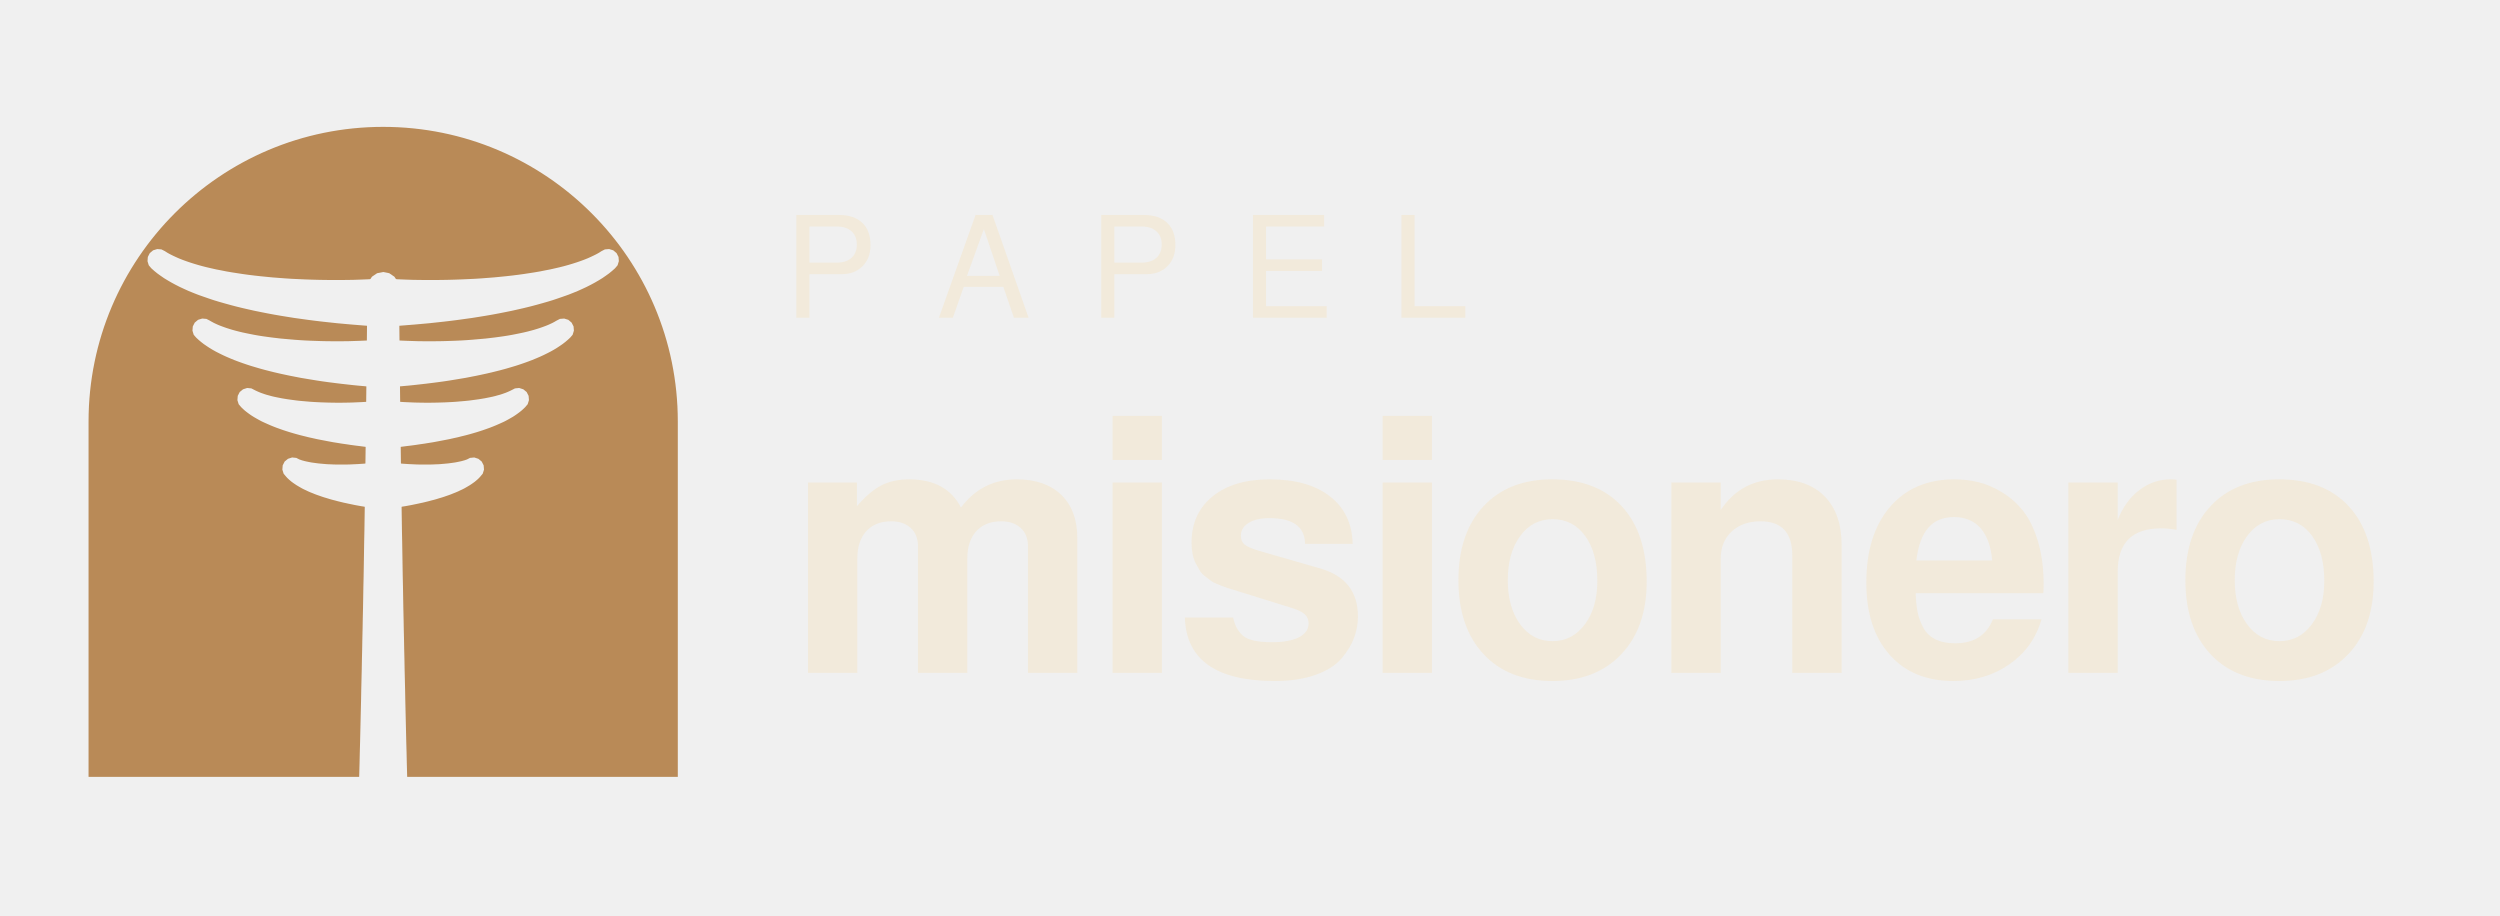
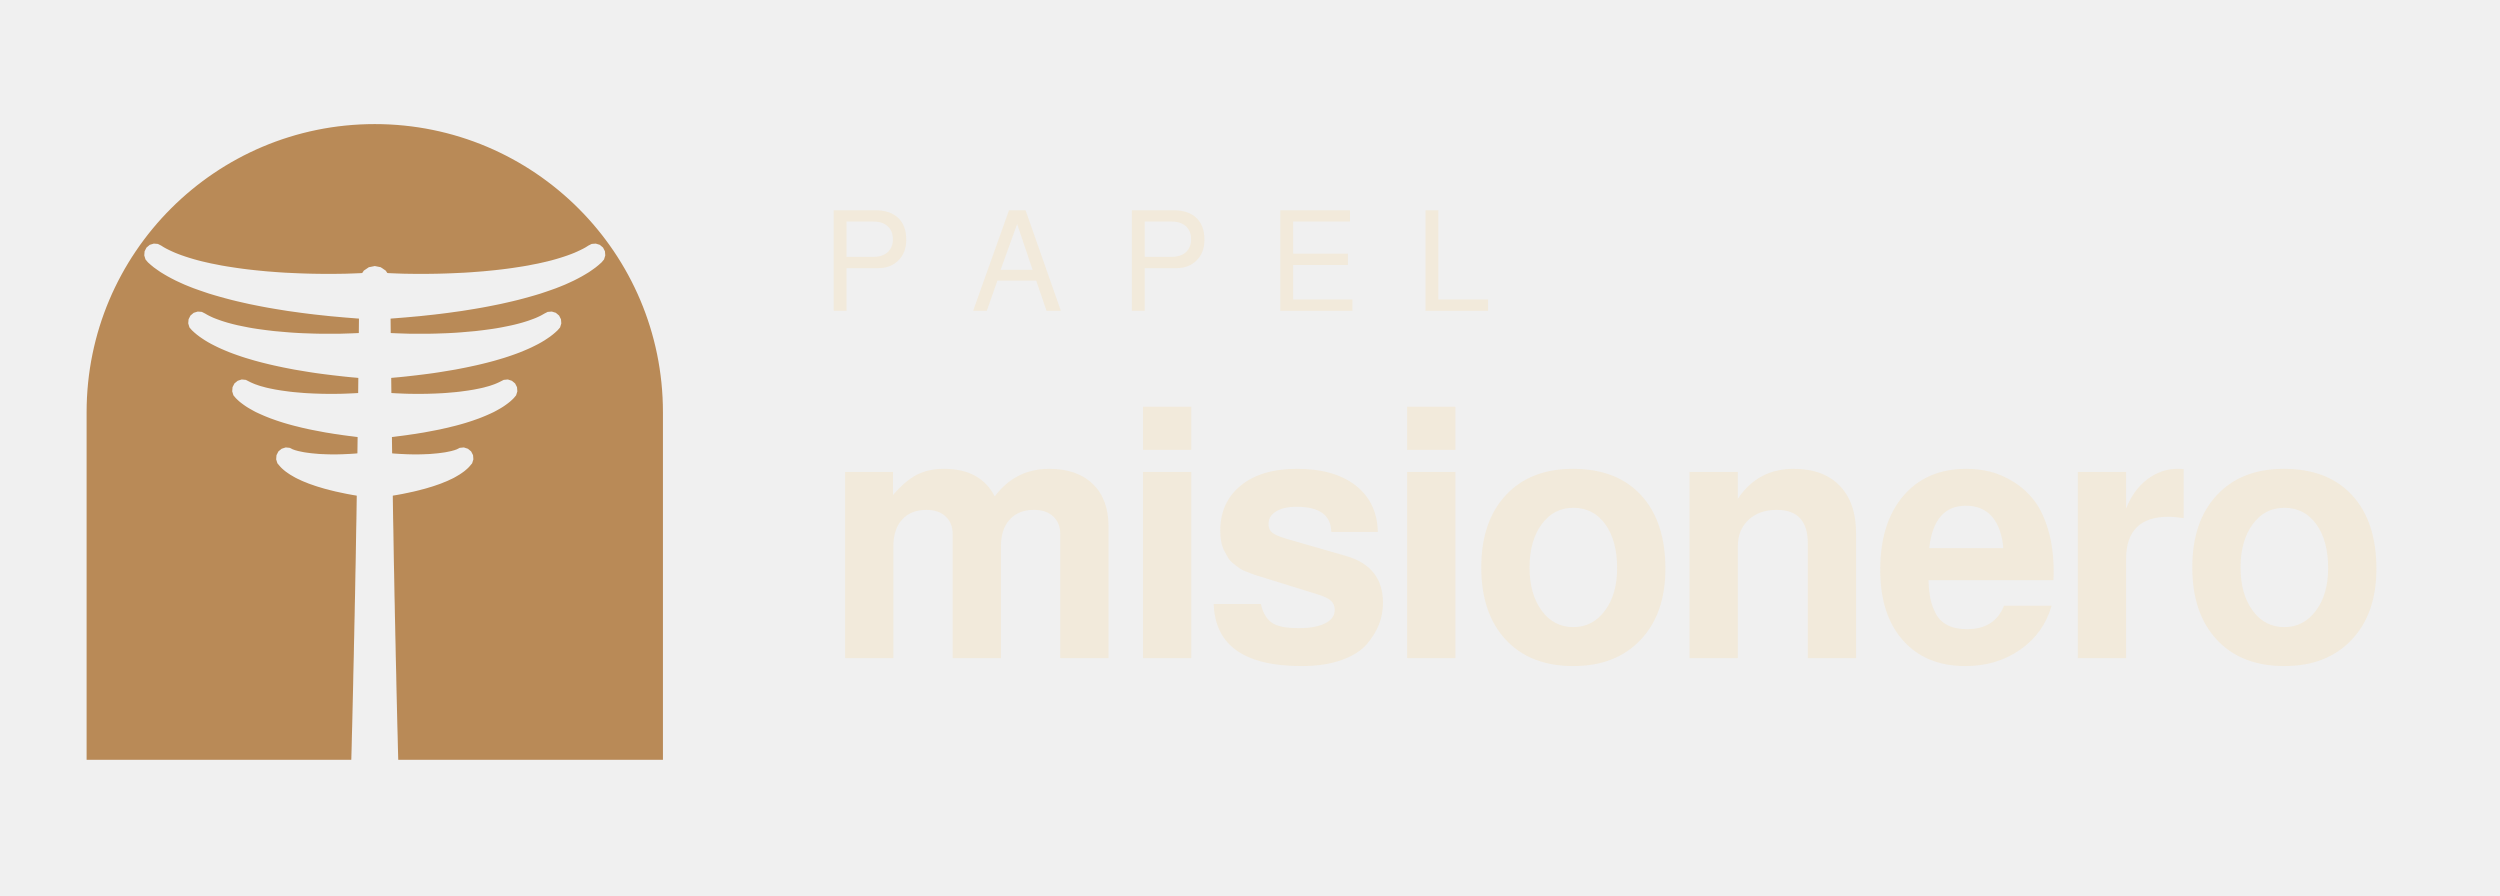
- <svg xmlns="http://www.w3.org/2000/svg" viewBox="0 0 535 196" width="535" height="196">
+ <svg xmlns="http://www.w3.org/2000/svg" viewBox="0 0 547 196" width="547" height="196">
  <g transform="translate(4 20) scale(1.3)">
    <mask id="iA3B98A57" maskUnits="userSpaceOnUse" x="0" y="0" width="120" height="120">
      <g fill="#fff" stroke="#fff">
        <path d="M12 112 V54 A48 48 0 0 1 108 54 V112 Z" />
      </g>
      <g fill="#000" stroke="#000">
        <path d="M60.00 30.94 L58.78 31.03 L57.57 31.09 L56.36 31.14 L55.17 31.18 L53.98 31.20 L52.80 31.21 L51.64 31.21 L50.48 31.20 L49.34 31.18 L48.21 31.15 L47.09 31.11 L45.98 31.06 L44.90 31.01 L43.82 30.94 L42.77 30.86 L41.73 30.78 L40.70 30.68 L39.70 30.58 L38.72 30.47 L37.75 30.35 L36.81 30.22 L35.89 30.08 L34.99 29.94 L34.11 29.79 L33.26 29.62 L32.43 29.46 L31.63 29.28 L30.85 29.10 L30.10 28.91 L29.38 28.71 L28.68 28.50 L28.02 28.29 L27.38 28.07 L26.78 27.85 L26.20 27.62 L25.66 27.38 L25.15 27.14 L24.67 26.90 L24.22 26.65 L23.81 26.39 L23.36 26.16 L22.86 26.12 L22.37 26.27 L21.98 26.60 L21.75 27.05 L21.71 27.55 L21.86 28.04 L22.19 28.43 L22.64 28.83 L23.13 29.23 L23.66 29.61 L24.21 29.99 L24.80 30.35 L25.42 30.71 L26.07 31.06 L26.74 31.40 L27.45 31.73 L28.18 32.06 L28.94 32.37 L29.73 32.68 L30.55 32.97 L31.39 33.26 L32.25 33.55 L33.14 33.82 L34.05 34.08 L34.99 34.34 L35.94 34.59 L36.92 34.83 L37.92 35.06 L38.94 35.29 L39.98 35.50 L41.04 35.71 L42.11 35.91 L43.21 36.10 L44.32 36.28 L45.44 36.46 L46.59 36.62 L47.74 36.78 L48.92 36.93 L50.10 37.07 L51.30 37.20 L52.51 37.33 L53.73 37.44 L54.97 37.55 L56.21 37.65 L57.47 37.75 L58.73 37.84 L60.00 37.94 Z" />
        <path d="M60.00 37.94 L61.27 37.84 L62.53 37.75 L63.79 37.65 L65.03 37.55 L66.27 37.44 L67.49 37.33 L68.70 37.20 L69.90 37.07 L71.08 36.93 L72.26 36.78 L73.41 36.62 L74.56 36.46 L75.68 36.28 L76.79 36.10 L77.89 35.91 L78.96 35.71 L80.02 35.50 L81.06 35.29 L82.08 35.06 L83.08 34.83 L84.06 34.59 L85.01 34.34 L85.95 34.08 L86.86 33.82 L87.75 33.55 L88.61 33.26 L89.45 32.97 L90.27 32.68 L91.06 32.37 L91.82 32.06 L92.55 31.73 L93.26 31.40 L93.93 31.06 L94.58 30.71 L95.20 30.35 L95.79 29.99 L96.34 29.61 L96.87 29.23 L97.36 28.83 L97.81 28.43 L98.14 28.04 L98.29 27.55 L98.25 27.05 L98.02 26.60 L97.63 26.27 L97.14 26.12 L96.64 26.16 L96.19 26.39 L95.78 26.65 L95.33 26.90 L94.85 27.14 L94.34 27.38 L93.80 27.62 L93.22 27.85 L92.62 28.07 L91.98 28.29 L91.32 28.50 L90.62 28.71 L89.90 28.91 L89.15 29.10 L88.37 29.28 L87.57 29.46 L86.74 29.62 L85.89 29.79 L85.01 29.94 L84.11 30.08 L83.19 30.22 L82.25 30.35 L81.28 30.47 L80.30 30.58 L79.30 30.68 L78.27 30.78 L77.23 30.86 L76.18 30.94 L75.10 31.01 L74.02 31.06 L72.91 31.11 L71.79 31.15 L70.66 31.18 L69.52 31.20 L68.36 31.21 L67.20 31.21 L66.02 31.20 L64.83 31.18 L63.64 31.14 L62.43 31.09 L61.22 31.03 L60.00 30.94 Z" />
        <path d="M60.00 40.97 L59.03 41.06 L58.07 41.13 L57.11 41.18 L56.15 41.22 L55.21 41.25 L54.27 41.28 L53.34 41.29 L52.42 41.29 L51.51 41.29 L50.61 41.28 L49.72 41.26 L48.84 41.23 L47.97 41.20 L47.12 41.16 L46.28 41.11 L45.45 41.05 L44.64 40.98 L43.84 40.91 L43.05 40.84 L42.29 40.75 L41.54 40.66 L40.80 40.56 L40.09 40.46 L39.39 40.35 L38.71 40.23 L38.05 40.10 L37.41 39.97 L36.79 39.84 L36.20 39.70 L35.62 39.55 L35.07 39.40 L34.54 39.24 L34.04 39.08 L33.56 38.91 L33.10 38.74 L32.67 38.57 L32.27 38.39 L31.89 38.21 L31.54 38.02 L31.21 37.83 L30.76 37.60 L30.26 37.56 L29.77 37.71 L29.38 38.04 L29.15 38.49 L29.11 38.99 L29.26 39.48 L29.59 39.86 L29.96 40.20 L30.35 40.53 L30.78 40.86 L31.23 41.17 L31.70 41.48 L32.20 41.78 L32.72 42.07 L33.27 42.35 L33.84 42.63 L34.43 42.90 L35.04 43.16 L35.67 43.42 L36.33 43.67 L37.00 43.91 L37.70 44.15 L38.41 44.38 L39.15 44.60 L39.90 44.82 L40.67 45.03 L41.45 45.23 L42.26 45.43 L43.08 45.62 L43.91 45.80 L44.76 45.98 L45.63 46.15 L46.50 46.32 L47.40 46.47 L48.30 46.62 L49.22 46.77 L50.15 46.91 L51.09 47.04 L52.04 47.16 L53.01 47.28 L53.98 47.39 L54.96 47.50 L55.95 47.60 L56.95 47.69 L57.96 47.78 L58.98 47.87 L60.00 47.97 Z" />
        <path d="M60.00 47.97 L61.02 47.87 L62.04 47.78 L63.05 47.69 L64.05 47.60 L65.04 47.50 L66.02 47.39 L66.99 47.28 L67.96 47.16 L68.91 47.04 L69.85 46.91 L70.78 46.77 L71.70 46.62 L72.60 46.47 L73.50 46.32 L74.37 46.15 L75.24 45.98 L76.09 45.80 L76.92 45.62 L77.74 45.43 L78.55 45.23 L79.33 45.03 L80.10 44.82 L80.85 44.60 L81.59 44.38 L82.30 44.15 L83.00 43.91 L83.67 43.67 L84.33 43.42 L84.96 43.16 L85.57 42.90 L86.16 42.63 L86.73 42.35 L87.28 42.07 L87.80 41.78 L88.30 41.48 L88.77 41.17 L89.22 40.86 L89.65 40.53 L90.04 40.20 L90.41 39.86 L90.74 39.48 L90.89 38.99 L90.85 38.49 L90.62 38.04 L90.23 37.71 L89.74 37.56 L89.24 37.60 L88.79 37.83 L88.46 38.02 L88.11 38.21 L87.73 38.39 L87.33 38.57 L86.90 38.74 L86.44 38.91 L85.96 39.08 L85.46 39.24 L84.93 39.40 L84.38 39.55 L83.80 39.70 L83.21 39.84 L82.59 39.97 L81.95 40.10 L81.29 40.23 L80.61 40.35 L79.91 40.46 L79.20 40.56 L78.46 40.66 L77.71 40.75 L76.95 40.84 L76.16 40.91 L75.36 40.98 L74.55 41.05 L73.72 41.11 L72.88 41.16 L72.03 41.20 L71.16 41.23 L70.28 41.26 L69.39 41.28 L68.49 41.29 L67.58 41.29 L66.66 41.29 L65.73 41.28 L64.79 41.25 L63.85 41.22 L62.89 41.18 L61.93 41.13 L60.97 41.06 L60.00 40.97 Z" />
        <path d="M60.00 51.00 L59.28 51.10 L58.56 51.17 L57.85 51.22 L57.14 51.27 L56.44 51.31 L55.74 51.34 L55.05 51.37 L54.36 51.39 L53.69 51.40 L53.02 51.41 L52.35 51.41 L51.70 51.40 L51.05 51.39 L50.42 51.37 L49.79 51.35 L49.17 51.32 L48.57 51.29 L47.97 51.25 L47.39 51.20 L46.82 51.15 L46.26 51.10 L45.71 51.04 L45.18 50.97 L44.66 50.90 L44.16 50.83 L43.67 50.75 L43.19 50.67 L42.74 50.58 L42.29 50.49 L41.87 50.40 L41.46 50.30 L41.07 50.19 L40.69 50.09 L40.34 49.98 L40.00 49.86 L39.68 49.75 L39.39 49.63 L39.11 49.51 L38.85 49.39 L38.61 49.27 L38.16 49.04 L37.66 48.99 L37.17 49.15 L36.78 49.47 L36.55 49.92 L36.51 50.43 L36.66 50.91 L36.99 51.30 L37.27 51.57 L37.57 51.84 L37.90 52.10 L38.24 52.35 L38.60 52.60 L38.98 52.84 L39.38 53.07 L39.79 53.30 L40.22 53.53 L40.67 53.74 L41.14 53.95 L41.62 54.16 L42.11 54.36 L42.62 54.56 L43.15 54.75 L43.69 54.94 L44.24 55.12 L44.81 55.30 L45.39 55.47 L45.99 55.64 L46.59 55.80 L47.21 55.95 L47.84 56.11 L48.48 56.25 L49.14 56.40 L49.80 56.53 L50.48 56.66 L51.16 56.79 L51.85 56.92 L52.55 57.03 L53.27 57.15 L53.99 57.25 L54.71 57.36 L55.45 57.46 L56.19 57.55 L56.94 57.65 L57.70 57.73 L58.46 57.82 L59.23 57.91 L60.00 58.00 Z" />
        <path d="M60.00 58.00 L60.77 57.91 L61.54 57.82 L62.30 57.73 L63.06 57.65 L63.81 57.55 L64.55 57.46 L65.29 57.36 L66.01 57.25 L66.73 57.15 L67.45 57.03 L68.15 56.92 L68.84 56.79 L69.52 56.66 L70.20 56.53 L70.86 56.40 L71.52 56.25 L72.16 56.11 L72.79 55.95 L73.41 55.80 L74.01 55.64 L74.61 55.47 L75.19 55.30 L75.76 55.12 L76.31 54.94 L76.85 54.75 L77.38 54.56 L77.89 54.36 L78.38 54.16 L78.86 53.95 L79.33 53.74 L79.78 53.53 L80.21 53.30 L80.62 53.07 L81.02 52.84 L81.40 52.60 L81.76 52.35 L82.10 52.10 L82.43 51.84 L82.73 51.57 L83.01 51.30 L83.34 50.91 L83.49 50.43 L83.45 49.92 L83.22 49.47 L82.83 49.15 L82.34 48.99 L81.84 49.04 L81.39 49.27 L81.15 49.39 L80.89 49.51 L80.61 49.63 L80.32 49.75 L80.00 49.86 L79.66 49.98 L79.31 50.09 L78.93 50.19 L78.54 50.30 L78.13 50.40 L77.71 50.49 L77.26 50.58 L76.81 50.67 L76.33 50.75 L75.84 50.83 L75.34 50.90 L74.82 50.97 L74.29 51.04 L73.74 51.10 L73.18 51.15 L72.61 51.20 L72.03 51.25 L71.43 51.29 L70.83 51.32 L70.21 51.35 L69.58 51.37 L68.95 51.39 L68.30 51.40 L67.65 51.41 L66.98 51.41 L66.31 51.40 L65.64 51.39 L64.95 51.37 L64.26 51.34 L63.56 51.31 L62.86 51.27 L62.15 51.22 L61.44 51.17 L60.72 51.10 L60.00 51.00 Z" />
        <path d="M60.00 61.04 L59.53 61.13 L59.06 61.20 L58.59 61.26 L58.13 61.32 L57.67 61.37 L57.21 61.41 L56.76 61.45 L56.31 61.48 L55.86 61.51 L55.42 61.53 L54.99 61.55 L54.56 61.57 L54.13 61.58 L53.71 61.59 L53.30 61.59 L52.90 61.59 L52.50 61.59 L52.11 61.58 L51.73 61.57 L51.35 61.55 L50.98 61.54 L50.63 61.52 L50.28 61.49 L49.94 61.46 L49.61 61.43 L49.29 61.40 L48.98 61.36 L48.68 61.32 L48.39 61.28 L48.11 61.24 L47.84 61.19 L47.59 61.14 L47.35 61.09 L47.12 61.04 L46.90 60.99 L46.70 60.93 L46.50 60.88 L46.33 60.82 L46.16 60.76 L46.01 60.71 L45.56 60.48 L45.06 60.43 L44.57 60.59 L44.18 60.91 L43.95 61.36 L43.91 61.87 L44.06 62.35 L44.39 62.74 L44.58 62.95 L44.79 63.15 L45.02 63.35 L45.25 63.54 L45.50 63.72 L45.76 63.90 L46.03 64.08 L46.32 64.25 L46.61 64.42 L46.91 64.59 L47.23 64.75 L47.56 64.90 L47.89 65.06 L48.24 65.21 L48.60 65.35 L48.96 65.50 L49.34 65.64 L49.72 65.77 L50.12 65.91 L50.52 66.04 L50.93 66.16 L51.35 66.29 L51.77 66.41 L52.21 66.52 L52.65 66.64 L53.10 66.75 L53.55 66.86 L54.02 66.96 L54.48 67.06 L54.96 67.16 L55.44 67.26 L55.93 67.35 L56.42 67.44 L56.92 67.52 L57.42 67.61 L57.93 67.69 L58.44 67.77 L58.95 67.86 L59.48 67.94 L60.00 68.04 Z" />
        <path d="M60.00 68.04 L60.52 67.94 L61.05 67.86 L61.56 67.77 L62.07 67.69 L62.58 67.61 L63.08 67.52 L63.58 67.44 L64.07 67.35 L64.56 67.26 L65.04 67.16 L65.52 67.06 L65.98 66.96 L66.45 66.86 L66.90 66.75 L67.35 66.64 L67.79 66.52 L68.23 66.41 L68.65 66.29 L69.07 66.16 L69.48 66.04 L69.88 65.91 L70.28 65.77 L70.66 65.64 L71.04 65.50 L71.40 65.35 L71.76 65.21 L72.11 65.06 L72.44 64.90 L72.77 64.75 L73.09 64.59 L73.39 64.42 L73.68 64.25 L73.97 64.08 L74.24 63.90 L74.50 63.72 L74.75 63.54 L74.98 63.35 L75.21 63.15 L75.42 62.95 L75.61 62.74 L75.94 62.35 L76.09 61.87 L76.05 61.36 L75.82 60.91 L75.43 60.59 L74.94 60.43 L74.44 60.48 L73.99 60.71 L73.84 60.76 L73.67 60.82 L73.50 60.88 L73.30 60.93 L73.10 60.99 L72.88 61.04 L72.65 61.09 L72.41 61.14 L72.16 61.19 L71.89 61.24 L71.61 61.28 L71.32 61.32 L71.02 61.36 L70.71 61.40 L70.39 61.43 L70.06 61.46 L69.72 61.49 L69.37 61.52 L69.02 61.54 L68.65 61.55 L68.27 61.57 L67.89 61.58 L67.50 61.59 L67.10 61.59 L66.70 61.59 L66.29 61.59 L65.87 61.58 L65.44 61.57 L65.01 61.55 L64.58 61.53 L64.14 61.51 L63.69 61.48 L63.24 61.45 L62.79 61.41 L62.33 61.37 L61.87 61.32 L61.41 61.26 L60.94 61.20 L60.47 61.13 L60.00 61.04 Z" />
        <path d="M63.50 114.00 L63.44 112.13 L63.39 110.30 L63.35 108.50 L63.30 106.73 L63.26 104.99 L63.22 103.27 L63.18 101.56 L63.14 99.88 L63.11 98.20 L63.07 96.54 L63.03 94.88 L63.00 93.21 L62.96 91.55 L62.93 89.88 L62.89 88.20 L62.86 86.50 L62.82 84.79 L62.79 83.05 L62.76 81.29 L62.72 79.50 L62.69 77.68 L62.66 75.82 L62.63 73.92 L62.59 71.98 L62.56 69.99 L62.53 67.95 L62.50 65.86 L62.47 63.71 L62.43 61.49 L62.40 59.21 L62.37 56.86 L62.34 54.44 L62.31 51.94 L62.28 49.37 L62.25 46.70 L62.22 43.95 L62.19 41.11 L62.16 38.17 L62.13 35.14 L62.10 32.00 L61.94 31.20 L61.48 30.52 L60.80 30.06 L60.00 29.90 L59.20 30.06 L58.52 30.52 L58.06 31.20 L57.90 32.00 L57.87 35.14 L57.84 38.17 L57.81 41.11 L57.78 43.95 L57.75 46.70 L57.72 49.37 L57.69 51.94 L57.66 54.44 L57.63 56.86 L57.60 59.21 L57.57 61.49 L57.53 63.71 L57.50 65.86 L57.47 67.95 L57.44 69.99 L57.41 71.98 L57.37 73.92 L57.34 75.82 L57.31 77.68 L57.28 79.50 L57.24 81.29 L57.21 83.05 L57.18 84.79 L57.14 86.50 L57.11 88.20 L57.07 89.88 L57.04 91.55 L57.00 93.21 L56.97 94.88 L56.93 96.54 L56.89 98.20 L56.86 99.88 L56.82 101.56 L56.78 103.27 L56.74 104.99 L56.70 106.73 L56.65 108.50 L56.61 110.30 L56.56 112.13 L56.50 114.00 Z" />
      </g>
    </mask>
    <rect width="120" height="120" fill="#B98A57" mask="url(#iA3B98A57)" />
  </g>
-   <path d="M186.288 46.458Q186.288 49.265 184.583 50.97Q182.878 52.675 180.132 52.675H173.221V62.0H170.414V40.0H179.498Q182.757 40.0 184.523 41.675Q186.288 43.35 186.288 46.458ZM173.221 50.2H179.075Q181.097 50.2 182.229 49.174Q183.361 48.148 183.361 46.337Q183.361 44.527 182.229 43.501Q181.097 42.475 179.075 42.475H173.221Z M214.716 55.391H206.236L203.912 62.0H200.925L208.771 40.0H212.392L220.118 62.0H216.979ZM213.931 53.037 210.551 43.018 206.93 53.037Z M251.534 46.458Q251.534 49.265 249.829 50.97Q248.123 52.675 245.377 52.675H238.466V62.0H235.66V40.0H244.743Q248.003 40.0 249.768 41.675Q251.534 43.35 251.534 46.458ZM238.466 50.2H244.321Q246.343 50.2 247.475 49.174Q248.606 48.148 248.606 46.337Q248.606 44.527 247.475 43.501Q246.343 42.475 244.321 42.475H238.466Z M270.938 51.981V59.525H283.915V62.0H268.132V40.0H283.372V42.475H270.938V49.506H282.919V51.981Z M302.716 40.0V59.525H313.58V62.0H299.909V40.0Z M172.904 97.259H183.391V102.314Q186.032 99.221 188.559 97.901Q191.086 96.58 194.557 96.58Q202.554 96.58 205.647 102.616Q210.174 96.58 217.568 96.58Q223.679 96.58 227.112 99.9Q230.545 103.219 230.545 109.18V138.0H219.982V110.84Q219.982 108.425 218.436 106.992Q216.889 105.558 214.248 105.558Q210.853 105.558 208.929 107.671Q207.005 109.783 207.005 113.556V138.0H196.443V110.84Q196.443 108.425 194.896 106.992Q193.35 105.558 190.709 105.558Q187.314 105.558 185.39 107.671Q183.466 109.783 183.466 113.556V138.0H172.904Z M248.652 97.259V138.0H238.089V97.259ZM248.652 83.0V92.431H238.089V83.0Z M263.892 126.155Q264.42 128.72 266.042 130.078Q267.664 131.436 272.191 131.436Q275.888 131.436 277.962 130.38Q280.037 129.324 280.037 127.438Q280.037 126.23 279.245 125.476Q278.453 124.722 276.491 124.118L263.892 120.195Q263.816 120.195 262.986 119.931Q262.156 119.667 261.817 119.516Q261.477 119.365 260.572 119.025Q259.667 118.686 259.176 118.309Q258.686 117.931 257.931 117.366Q257.177 116.8 256.762 116.121Q256.347 115.442 255.894 114.574Q255.442 113.706 255.215 112.575Q254.989 111.443 254.989 110.16Q254.989 103.898 259.478 100.239Q263.967 96.58 271.738 96.58Q279.962 96.58 284.639 100.239Q289.317 103.898 289.468 110.387H279.283Q279.207 104.879 271.663 104.879Q268.871 104.879 267.211 105.898Q265.551 106.916 265.551 108.652Q265.551 109.859 266.306 110.5Q267.06 111.141 269.248 111.82L282.602 115.668Q290.599 118.007 290.599 125.929Q290.599 128.267 289.77 130.493Q288.94 132.719 287.091 134.907Q285.243 137.095 281.546 138.415Q277.849 139.735 272.794 139.735Q254.008 139.735 253.556 126.155Z M306.443 97.259V138.0H295.881V97.259ZM306.443 83.0V92.431H295.881V83.0Z M332.17 96.58Q341.752 96.58 347.071 102.352Q352.39 108.123 352.39 118.46Q352.39 128.267 346.957 134.001Q341.525 139.735 332.246 139.735Q322.815 139.735 317.458 133.964Q312.102 128.192 312.102 118.158Q312.102 108.123 317.458 102.352Q322.815 96.58 332.17 96.58ZM332.246 105.106Q327.945 105.106 325.305 108.727Q322.664 112.348 322.664 118.158Q322.664 123.967 325.305 127.588Q327.945 131.21 332.246 131.21Q336.471 131.21 339.149 127.626Q341.827 124.043 341.827 118.309Q341.827 112.273 339.224 108.689Q336.621 105.106 332.246 105.106Z M357.671 97.259H368.233V103.144Q372.609 96.58 380.455 96.58Q386.944 96.58 390.527 100.277Q394.111 103.974 394.111 110.689V138.0H383.549V112.877Q383.549 105.558 376.759 105.558Q372.911 105.558 370.572 107.746Q368.233 109.934 368.233 113.556V138.0H357.671Z M418.254 96.58Q420.894 96.58 423.384 97.184Q425.874 97.787 428.477 99.372Q431.08 100.956 433.003 103.408Q434.927 105.86 436.134 109.896Q437.342 113.933 437.342 119.139Q437.342 120.044 437.266 120.949H409.955Q410.03 123.288 410.37 124.986Q410.709 126.683 411.577 128.305Q412.444 129.927 414.142 130.795Q415.84 131.663 418.405 131.663Q424.44 131.663 426.477 126.532H436.889Q435.154 132.568 430.023 136.152Q424.893 139.735 418.027 139.735Q409.351 139.735 404.372 134.115Q399.392 128.494 399.392 118.686Q399.392 108.425 404.447 102.503Q409.502 96.58 418.254 96.58ZM426.326 113.933Q425.949 109.481 423.874 107.067Q421.8 104.653 418.103 104.653Q411.162 104.653 410.106 113.933Z M442.623 97.259H453.185V105.257Q454.845 101.107 457.863 98.844Q460.881 96.58 464.502 96.58Q465.181 96.58 465.785 96.656V107.369Q463.898 107.067 462.465 107.067Q453.185 107.067 453.185 116.347V138.0H442.623Z M487.739 96.58Q497.321 96.58 502.64 102.352Q507.959 108.123 507.959 118.46Q507.959 128.267 502.527 134.001Q497.095 139.735 487.815 139.735Q478.384 139.735 473.027 133.964Q467.671 128.192 467.671 118.158Q467.671 108.123 473.027 102.352Q478.384 96.58 487.739 96.58ZM487.815 105.106Q483.514 105.106 480.874 108.727Q478.233 112.348 478.233 118.158Q478.233 123.967 480.874 127.588Q483.514 131.21 487.815 131.21Q492.04 131.21 494.718 127.626Q497.396 124.043 497.396 118.309Q497.396 112.273 494.794 108.689Q492.191 105.106 487.815 105.106Z" fill="#F2EADB" transform="translate(0 6)" />
+   <path d="M198.288 46.458Q198.288 49.265 196.583 50.97Q194.878 52.675 192.132 52.675H185.221V62.0H182.414V40.0H191.498Q194.757 40.0 196.523 41.675Q198.288 43.35 198.288 46.458ZM185.221 50.2H191.075Q193.097 50.2 194.229 49.174Q195.361 48.148 195.361 46.337Q195.361 44.527 194.229 43.501Q193.097 42.475 191.075 42.475H185.221Z M226.716 55.391H218.236L215.912 62.0H212.925L220.771 40.0H224.392L232.118 62.0H228.979ZM225.931 53.037 222.551 43.018 218.93 53.037Z M263.534 46.458Q263.534 49.265 261.829 50.97Q260.123 52.675 257.377 52.675H250.466V62.0H247.66V40.0H256.743Q260.003 40.0 261.768 41.675Q263.534 43.35 263.534 46.458ZM250.466 50.2H256.321Q258.343 50.2 259.475 49.174Q260.606 48.148 260.606 46.337Q260.606 44.527 259.475 43.501Q258.343 42.475 256.321 42.475H250.466Z M282.938 51.981V59.525H295.915V62.0H280.132V40.0H295.372V42.475H282.938V49.506H294.919V51.981Z M314.716 40.0V59.525H325.58V62.0H311.909V40.0Z M184.904 97.259H195.391V102.314Q198.032 99.221 200.559 97.901Q203.086 96.58 206.557 96.58Q214.554 96.58 217.647 102.616Q222.174 96.58 229.568 96.58Q235.679 96.58 239.112 99.9Q242.545 103.219 242.545 109.18V138.0H231.982V110.84Q231.982 108.425 230.436 106.992Q228.889 105.558 226.248 105.558Q222.853 105.558 220.929 107.671Q219.005 109.783 219.005 113.556V138.0H208.443V110.84Q208.443 108.425 206.896 106.992Q205.35 105.558 202.709 105.558Q199.314 105.558 197.39 107.671Q195.466 109.783 195.466 113.556V138.0H184.904Z M260.652 97.259V138.0H250.089V97.259ZM260.652 83.0V92.431H250.089V83.0Z M275.892 126.155Q276.42 128.72 278.042 130.078Q279.664 131.436 284.191 131.436Q287.888 131.436 289.962 130.38Q292.037 129.324 292.037 127.438Q292.037 126.23 291.245 125.476Q290.453 124.722 288.491 124.118L275.892 120.195Q275.816 120.195 274.986 119.931Q274.156 119.667 273.817 119.516Q273.477 119.365 272.572 119.025Q271.667 118.686 271.176 118.309Q270.686 117.931 269.931 117.366Q269.177 116.8 268.762 116.121Q268.347 115.442 267.894 114.574Q267.442 113.706 267.215 112.575Q266.989 111.443 266.989 110.16Q266.989 103.898 271.478 100.239Q275.967 96.58 283.738 96.58Q291.962 96.58 296.639 100.239Q301.317 103.898 301.468 110.387H291.283Q291.207 104.879 283.663 104.879Q280.871 104.879 279.211 105.898Q277.551 106.916 277.551 108.652Q277.551 109.859 278.306 110.5Q279.06 111.141 281.248 111.82L294.602 115.668Q302.599 118.007 302.599 125.929Q302.599 128.267 301.77 130.493Q300.94 132.719 299.091 134.907Q297.243 137.095 293.546 138.415Q289.849 139.735 284.794 139.735Q266.008 139.735 265.556 126.155Z M318.443 97.259V138.0H307.881V97.259ZM318.443 83.0V92.431H307.881V83.0Z M344.17 96.58Q353.752 96.58 359.071 102.352Q364.39 108.123 364.39 118.46Q364.39 128.267 358.957 134.001Q353.525 139.735 344.246 139.735Q334.815 139.735 329.458 133.964Q324.102 128.192 324.102 118.158Q324.102 108.123 329.458 102.352Q334.815 96.58 344.17 96.58ZM344.246 105.106Q339.945 105.106 337.305 108.727Q334.664 112.348 334.664 118.158Q334.664 123.967 337.305 127.588Q339.945 131.21 344.246 131.21Q348.471 131.21 351.149 127.626Q353.827 124.043 353.827 118.309Q353.827 112.273 351.224 108.689Q348.621 105.106 344.246 105.106Z M369.671 97.259H380.233V103.144Q384.609 96.58 392.455 96.58Q398.944 96.58 402.527 100.277Q406.111 103.974 406.111 110.689V138.0H395.549V112.877Q395.549 105.558 388.759 105.558Q384.911 105.558 382.572 107.746Q380.233 109.934 380.233 113.556V138.0H369.671Z M430.254 96.58Q432.894 96.58 435.384 97.184Q437.874 97.787 440.477 99.372Q443.08 100.956 445.003 103.408Q446.927 105.86 448.134 109.896Q449.342 113.933 449.342 119.139Q449.342 120.044 449.266 120.949H421.955Q422.03 123.288 422.37 124.986Q422.709 126.683 423.577 128.305Q424.444 129.927 426.142 130.795Q427.84 131.663 430.405 131.663Q436.44 131.663 438.477 126.532H448.889Q447.154 132.568 442.023 136.152Q436.893 139.735 430.027 139.735Q421.351 139.735 416.372 134.115Q411.392 128.494 411.392 118.686Q411.392 108.425 416.447 102.503Q421.502 96.58 430.254 96.58ZM438.326 113.933Q437.949 109.481 435.874 107.067Q433.8 104.653 430.103 104.653Q423.162 104.653 422.106 113.933Z M454.623 97.259H465.185V105.257Q466.845 101.107 469.863 98.844Q472.881 96.58 476.502 96.58Q477.181 96.58 477.785 96.656V107.369Q475.898 107.067 474.465 107.067Q465.185 107.067 465.185 116.347V138.0H454.623Z M499.739 96.58Q509.321 96.58 514.64 102.352Q519.959 108.123 519.959 118.46Q519.959 128.267 514.527 134.001Q509.095 139.735 499.815 139.735Q490.384 139.735 485.027 133.964Q479.671 128.192 479.671 118.158Q479.671 108.123 485.027 102.352Q490.384 96.58 499.739 96.58ZM499.815 105.106Q495.514 105.106 492.874 108.727Q490.233 112.348 490.233 118.158Q490.233 123.967 492.874 127.588Q495.514 131.21 499.815 131.21Q504.04 131.21 506.718 127.626Q509.396 124.043 509.396 118.309Q509.396 112.273 506.794 108.689Q504.191 105.106 499.815 105.106Z" fill="#F2EADB" transform="translate(0 6)" />
</svg>
